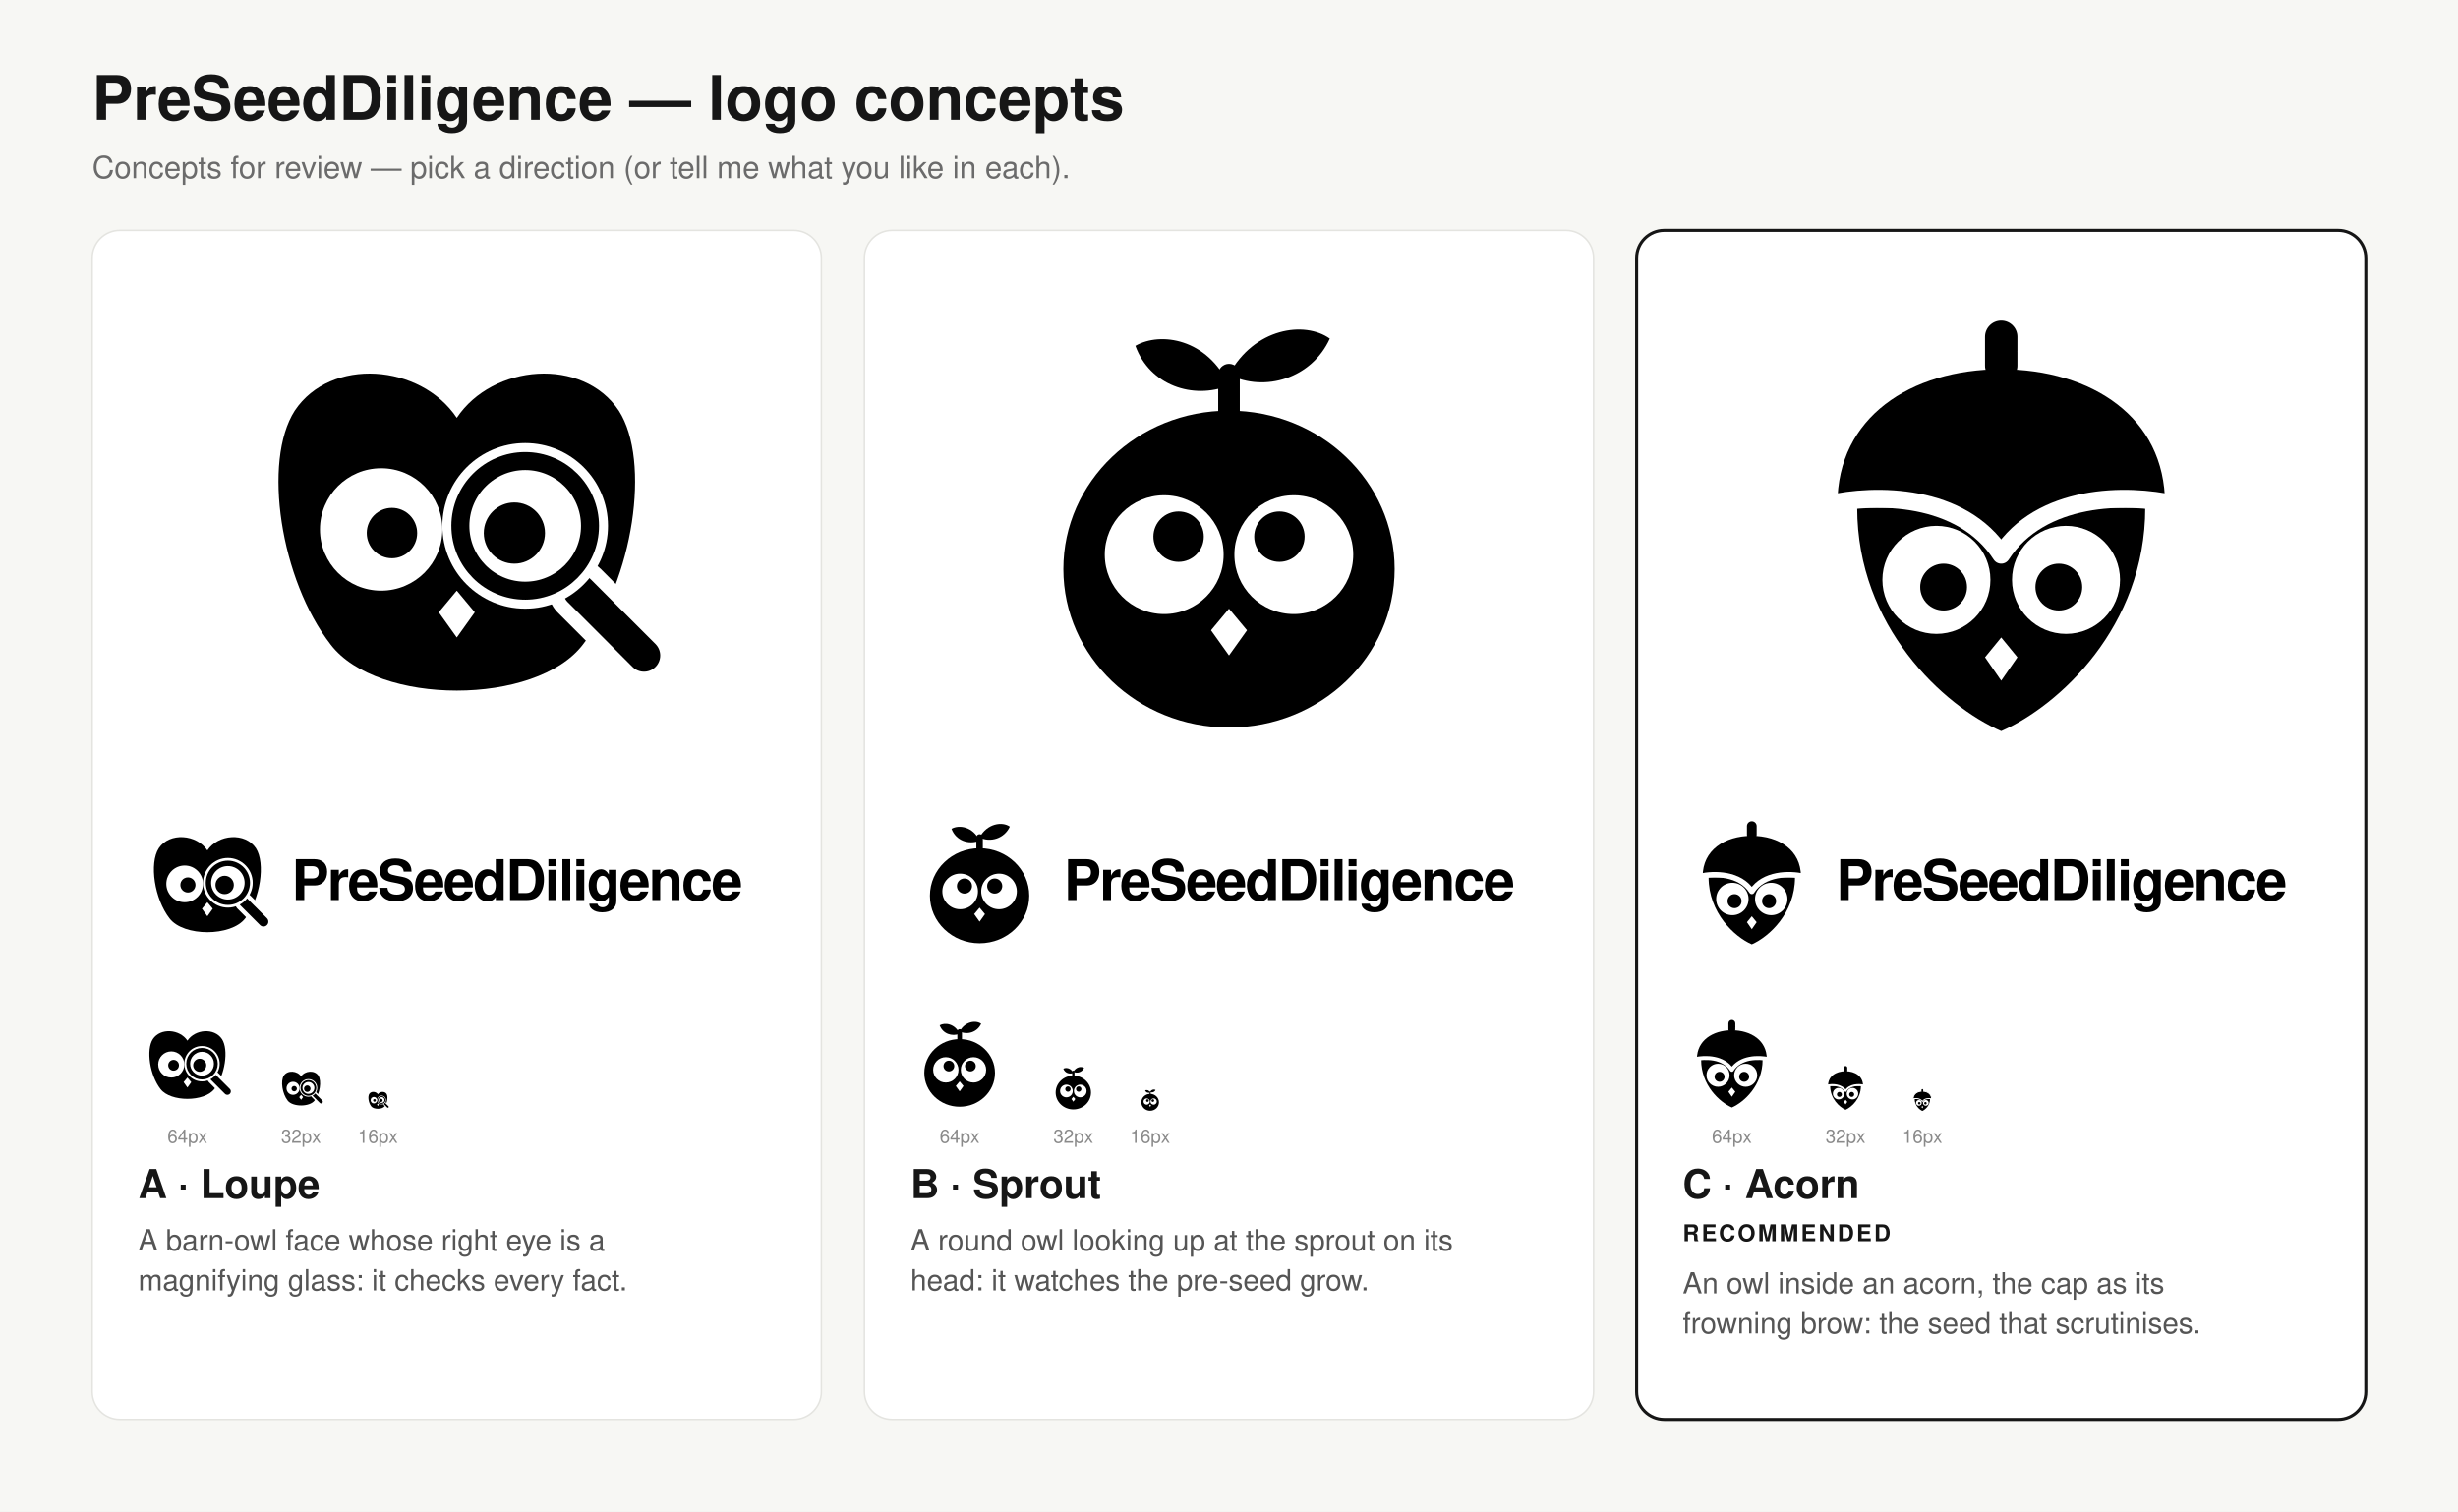
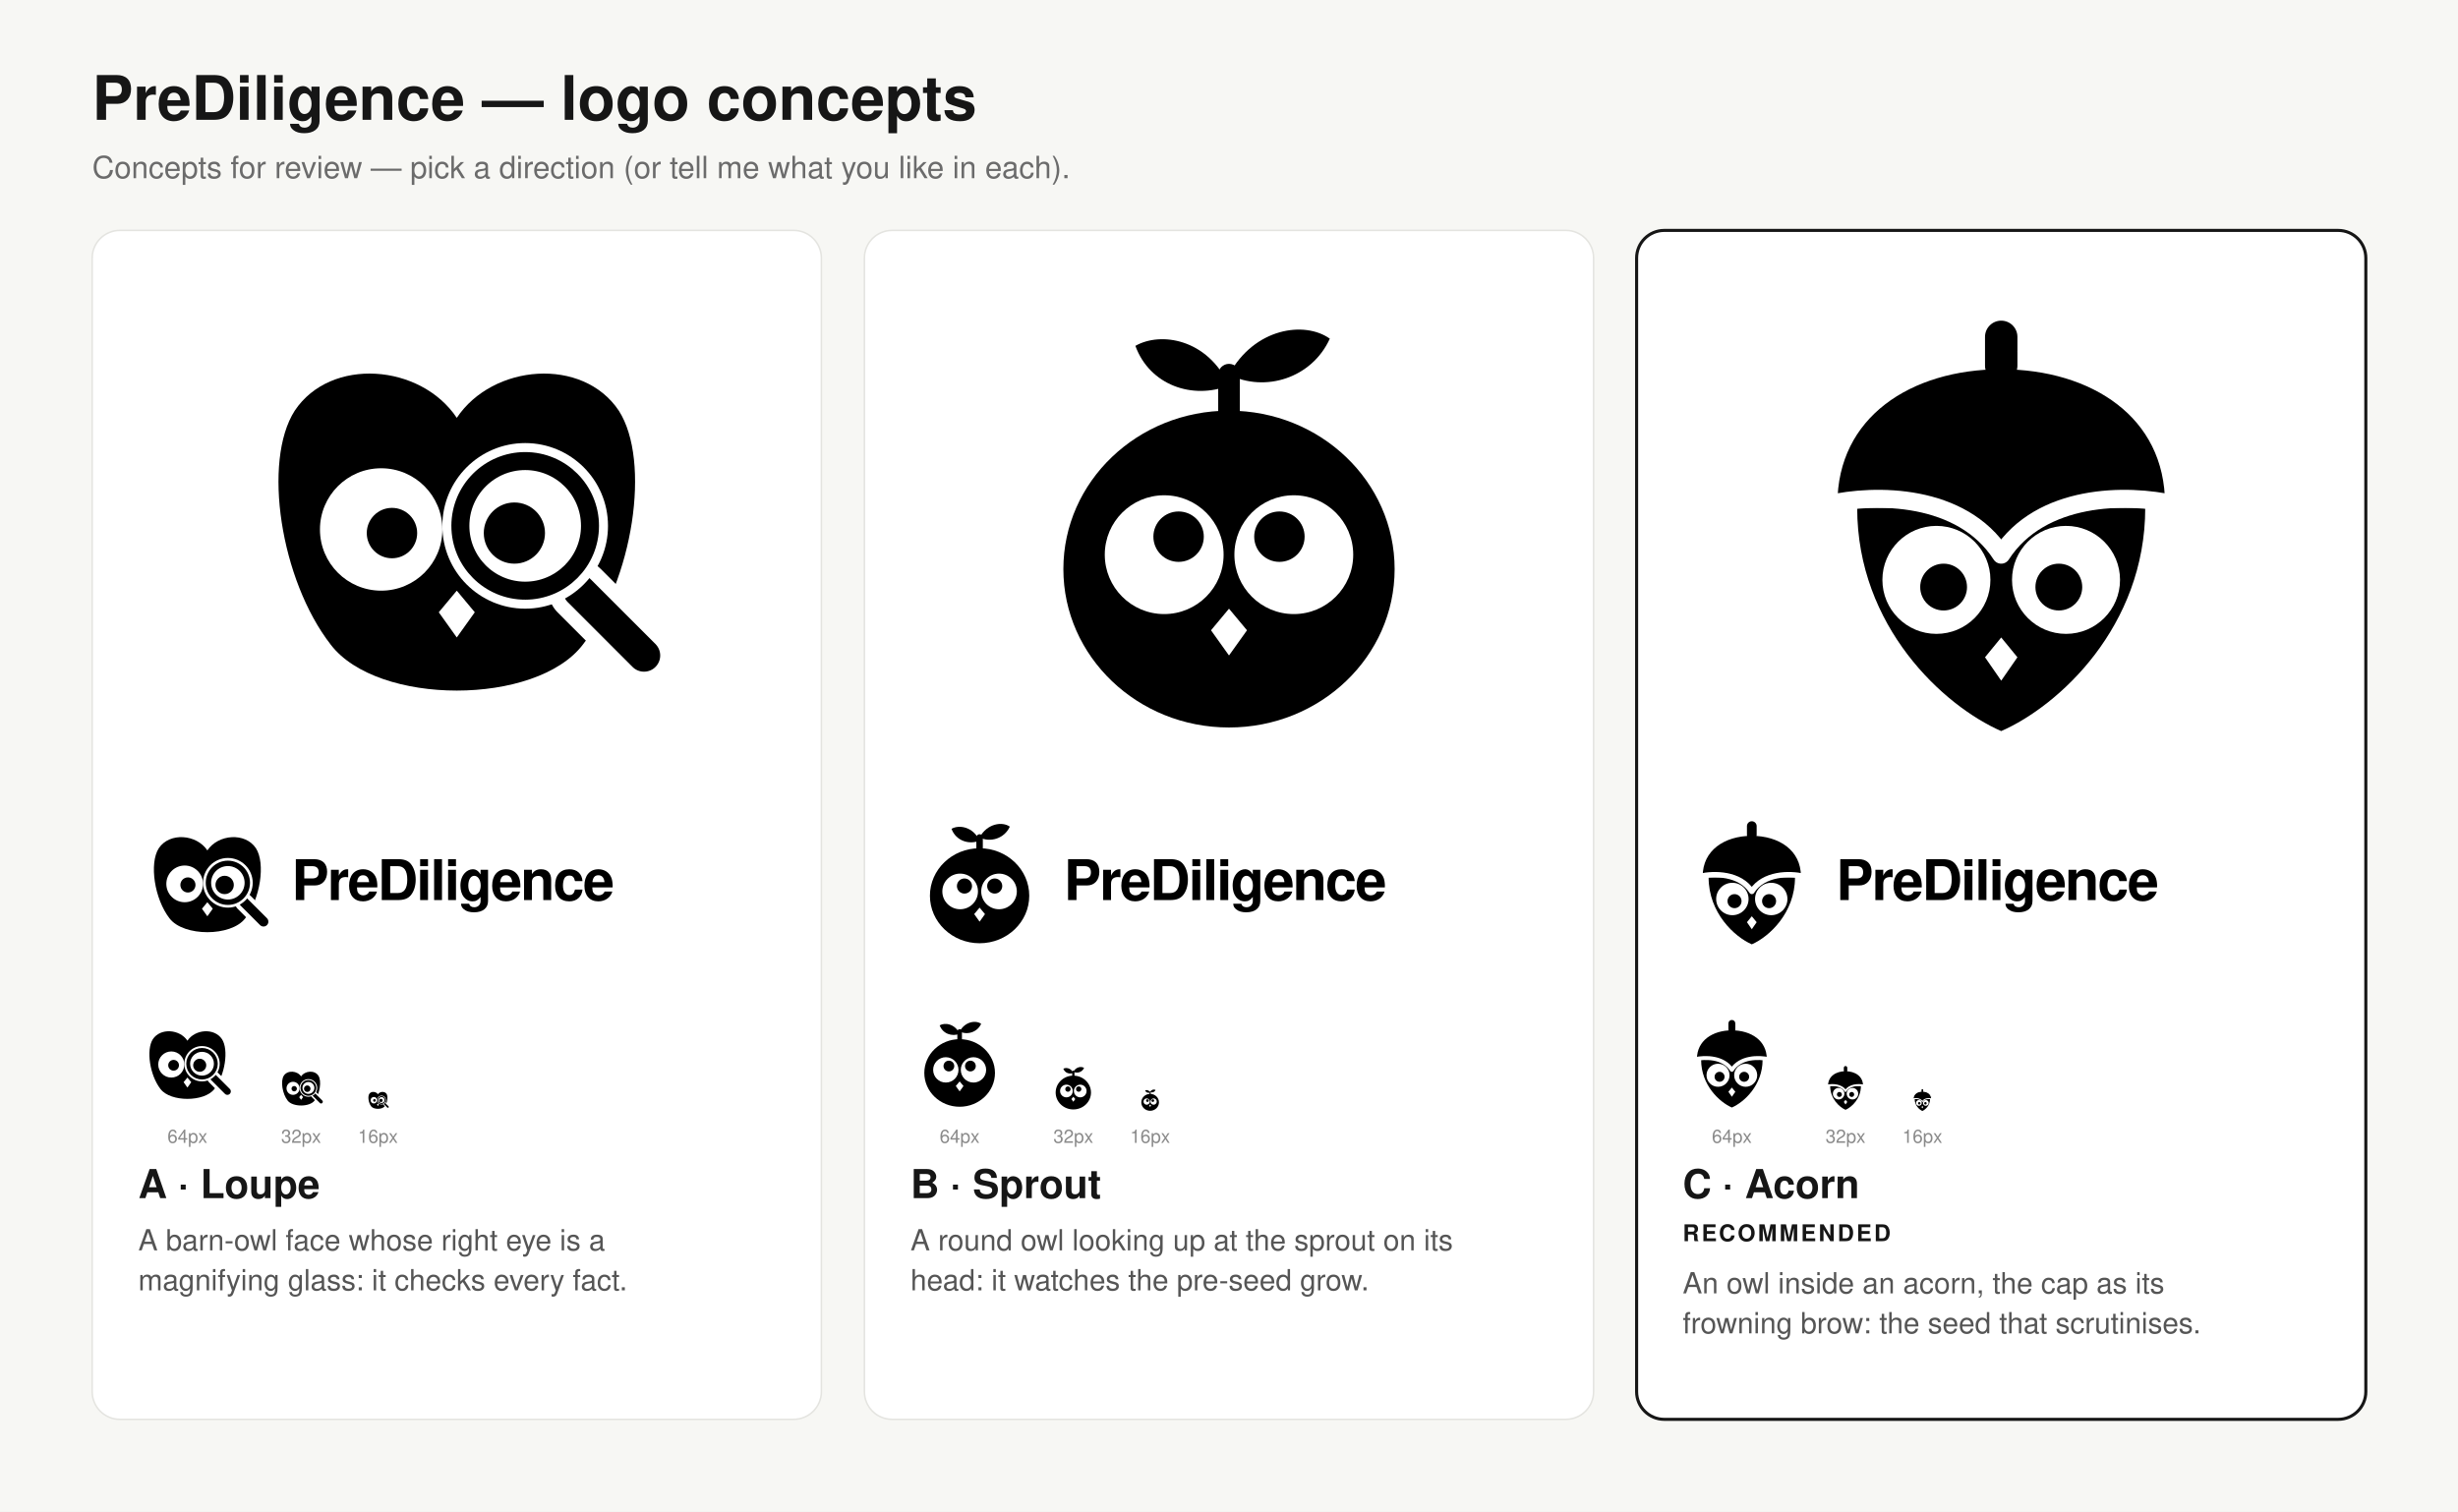
<svg xmlns="http://www.w3.org/2000/svg" width="1600" height="984" viewBox="0 0 1600 984">
  <defs>
    <filter id="grey">
      <feColorMatrix type="saturate" values="0" />
    </filter>
  </defs>
  <rect width="1600" height="984" fill="#f7f7f4" />
-   <text x="60" y="78" font-family="system-ui,-apple-system,'Segoe UI',Helvetica,Arial,sans-serif" font-size="40" font-weight="700" fill="#161616">PreSeedDiligence — logo concepts</text>
+   <text x="60" y="78" font-family="system-ui,-apple-system,'Segoe UI',Helvetica,Arial,sans-serif" font-size="40" font-weight="700" fill="#161616">PreDiligence — logo concepts</text>
  <text x="60" y="116" font-family="system-ui,-apple-system,'Segoe UI',Helvetica,Arial,sans-serif" font-size="20" fill="#6b6b6b">Concepts for review — pick a direction (or tell me what you like in each).</text>
  <rect x="60" y="150" width="474.667" height="774" rx="18" fill="#fff" stroke="#e4e4e0" stroke-width="1" />
  <g filter="url(#grey)">
    <svg viewBox="0 0 256 256" x="90" y="190" width="414.667" height="300" preserveAspectRatio="xMidYMid meet">
      <path d="M128 70 C108 40 58 36 38 66 C20 94 30 160 58 196 C84 230 172 230 198 196 C226 160 236 94 218 66 C198 36 148 40 128 70 Z" fill="#000" />
      <line x1="196" y1="166" x2="232" y2="202" stroke="#fff" stroke-width="34" stroke-linecap="round" />
      <line x1="196" y1="166" x2="232" y2="202" stroke="#000" stroke-width="18" stroke-linecap="round" />
      <circle cx="86" cy="132" r="34" fill="#fff" />
      <circle cx="92" cy="134" r="14" fill="#000" />
      <circle cx="166" cy="130" r="46" fill="#fff" />
      <circle cx="166" cy="130" r="36" fill="#fff" stroke="#000" stroke-width="10" />
      <circle cx="160" cy="134" r="17" fill="#000" />
      <path d="M128 166 L138 178 L128 192 L118 178 Z" fill="#fff" />
    </svg>
  </g>
  <g filter="url(#grey)">
    <svg viewBox="0 0 1180 256" x="90" y="514" width="414.667" height="120" preserveAspectRatio="xMidYMid meet">
      <path d="M128 70 C108 40 58 36 38 66 C20 94 30 160 58 196 C84 230 172 230 198 196 C226 160 236 94 218 66 C198 36 148 40 128 70 Z" fill="#000" />
      <line x1="196" y1="166" x2="232" y2="202" stroke="#fff" stroke-width="34" stroke-linecap="round" />
      <line x1="196" y1="166" x2="232" y2="202" stroke="#000" stroke-width="18" stroke-linecap="round" />
      <circle cx="86" cy="132" r="34" fill="#fff" />
      <circle cx="92" cy="134" r="14" fill="#000" />
      <circle cx="166" cy="130" r="46" fill="#fff" />
      <circle cx="166" cy="130" r="36" fill="#fff" stroke="#000" stroke-width="10" />
      <circle cx="160" cy="134" r="17" fill="#000" />
      <path d="M128 166 L138 178 L128 192 L118 178 Z" fill="#fff" />
-       <text x="284" y="162" font-family="Helvetica Neue, Helvetica, Arial, sans-serif" font-weight="700" font-size="104" letter-spacing="-3" fill="#000">PreSeedDiligence</text>
+       <text x="284" y="162" font-family="Helvetica Neue, Helvetica, Arial, sans-serif" font-weight="700" font-size="104" letter-spacing="-3" fill="#000">PreDiligence</text>
    </svg>
  </g>
  <g filter="url(#grey)">
    <svg viewBox="0 0 256 256" x="90" y="660" width="64" height="64" preserveAspectRatio="xMidYMid meet">
      <path d="M128 70 C108 40 58 36 38 66 C20 94 30 160 58 196 C84 230 172 230 198 196 C226 160 236 94 218 66 C198 36 148 40 128 70 Z" fill="#000" />
      <line x1="196" y1="166" x2="232" y2="202" stroke="#fff" stroke-width="34" stroke-linecap="round" />
      <line x1="196" y1="166" x2="232" y2="202" stroke="#000" stroke-width="18" stroke-linecap="round" />
      <circle cx="86" cy="132" r="34" fill="#fff" />
      <circle cx="92" cy="134" r="14" fill="#000" />
      <circle cx="166" cy="130" r="46" fill="#fff" />
      <circle cx="166" cy="130" r="36" fill="#fff" stroke="#000" stroke-width="10" />
      <circle cx="160" cy="134" r="17" fill="#000" />
      <path d="M128 166 L138 178 L128 192 L118 178 Z" fill="#fff" />
    </svg>
  </g>
  <text x="122" y="744" font-family="system-ui,-apple-system,'Segoe UI',Helvetica,Arial,sans-serif" font-size="12" fill="#8a8a8a" text-anchor="middle">64px</text>
  <g filter="url(#grey)">
    <svg viewBox="0 0 256 256" x="180" y="692" width="32" height="32" preserveAspectRatio="xMidYMid meet">
      <path d="M128 70 C108 40 58 36 38 66 C20 94 30 160 58 196 C84 230 172 230 198 196 C226 160 236 94 218 66 C198 36 148 40 128 70 Z" fill="#000" />
      <line x1="196" y1="166" x2="232" y2="202" stroke="#fff" stroke-width="34" stroke-linecap="round" />
      <line x1="196" y1="166" x2="232" y2="202" stroke="#000" stroke-width="18" stroke-linecap="round" />
      <circle cx="86" cy="132" r="34" fill="#fff" />
      <circle cx="92" cy="134" r="14" fill="#000" />
      <circle cx="166" cy="130" r="46" fill="#fff" />
      <circle cx="166" cy="130" r="36" fill="#fff" stroke="#000" stroke-width="10" />
      <circle cx="160" cy="134" r="17" fill="#000" />
      <path d="M128 166 L138 178 L128 192 L118 178 Z" fill="#fff" />
    </svg>
  </g>
  <text x="196" y="744" font-family="system-ui,-apple-system,'Segoe UI',Helvetica,Arial,sans-serif" font-size="12" fill="#8a8a8a" text-anchor="middle">32px</text>
  <g filter="url(#grey)">
    <svg viewBox="0 0 256 256" x="238" y="708" width="16" height="16" preserveAspectRatio="xMidYMid meet">
      <path d="M128 70 C108 40 58 36 38 66 C20 94 30 160 58 196 C84 230 172 230 198 196 C226 160 236 94 218 66 C198 36 148 40 128 70 Z" fill="#000" />
      <line x1="196" y1="166" x2="232" y2="202" stroke="#fff" stroke-width="34" stroke-linecap="round" />
      <line x1="196" y1="166" x2="232" y2="202" stroke="#000" stroke-width="18" stroke-linecap="round" />
      <circle cx="86" cy="132" r="34" fill="#fff" />
      <circle cx="92" cy="134" r="14" fill="#000" />
      <circle cx="166" cy="130" r="46" fill="#fff" />
      <circle cx="166" cy="130" r="36" fill="#fff" stroke="#000" stroke-width="10" />
      <circle cx="160" cy="134" r="17" fill="#000" />
      <path d="M128 166 L138 178 L128 192 L118 178 Z" fill="#fff" />
    </svg>
  </g>
  <text x="246" y="744" font-family="system-ui,-apple-system,'Segoe UI',Helvetica,Arial,sans-serif" font-size="12" fill="#8a8a8a" text-anchor="middle">16px</text>
  <text x="90.0" y="780" font-family="system-ui,-apple-system,'Segoe UI',Helvetica,Arial,sans-serif" font-size="26" font-weight="700" fill="#161616">A · Loupe</text>
  <text x="90.0" y="814" font-family="system-ui,-apple-system,'Segoe UI',Helvetica,Arial,sans-serif" font-size="19" fill="#555">A barn-owl face whose right eye is a</text>
  <text x="90.0" y="840" font-family="system-ui,-apple-system,'Segoe UI',Helvetica,Arial,sans-serif" font-size="19" fill="#555">magnifying glass: it checks every fact.</text>
  <rect x="562.667" y="150" width="474.667" height="774" rx="18" fill="#fff" stroke="#e4e4e0" stroke-width="1" />
  <g filter="url(#grey)">
    <svg viewBox="0 0 256 256" x="592.667" y="190" width="414.667" height="300" preserveAspectRatio="xMidYMid meet">
      <rect x="122" y="40" width="12" height="34" rx="6" fill="#000" />
      <path d="M128 52 C116 26 90 22 76 30 C84 52 108 60 128 52 Z" fill="#000" />
      <path d="M128 46 C142 20 170 16 184 26 C174 48 148 56 128 46 Z" fill="#000" />
      <ellipse cx="128" cy="154" rx="92" ry="88" fill="#000" />
      <circle cx="92" cy="146" r="33" fill="#fff" />
      <circle cx="164" cy="146" r="33" fill="#fff" />
      <circle cx="100" cy="136" r="14" fill="#000" />
      <circle cx="156" cy="136" r="14" fill="#000" />
      <path d="M128 176 L138 188 L128 202 L118 188 Z" fill="#fff" />
    </svg>
  </g>
  <g filter="url(#grey)">
    <svg viewBox="0 0 1180 256" x="592.667" y="514" width="414.667" height="120" preserveAspectRatio="xMidYMid meet">
      <rect x="122" y="40" width="12" height="34" rx="6" fill="#000" />
      <path d="M128 52 C116 26 90 22 76 30 C84 52 108 60 128 52 Z" fill="#000" />
      <path d="M128 46 C142 20 170 16 184 26 C174 48 148 56 128 46 Z" fill="#000" />
      <ellipse cx="128" cy="154" rx="92" ry="88" fill="#000" />
      <circle cx="92" cy="146" r="33" fill="#fff" />
      <circle cx="164" cy="146" r="33" fill="#fff" />
      <circle cx="100" cy="136" r="14" fill="#000" />
      <circle cx="156" cy="136" r="14" fill="#000" />
      <path d="M128 176 L138 188 L128 202 L118 188 Z" fill="#fff" />
-       <text x="284" y="162" font-family="Helvetica Neue, Helvetica, Arial, sans-serif" font-weight="700" font-size="104" letter-spacing="-3" fill="#000">PreSeedDiligence</text>
+       <text x="284" y="162" font-family="Helvetica Neue, Helvetica, Arial, sans-serif" font-weight="700" font-size="104" letter-spacing="-3" fill="#000">PreDiligence</text>
    </svg>
  </g>
  <g filter="url(#grey)">
    <svg viewBox="0 0 256 256" x="592.667" y="660" width="64" height="64" preserveAspectRatio="xMidYMid meet">
      <rect x="122" y="40" width="12" height="34" rx="6" fill="#000" />
      <path d="M128 52 C116 26 90 22 76 30 C84 52 108 60 128 52 Z" fill="#000" />
      <path d="M128 46 C142 20 170 16 184 26 C174 48 148 56 128 46 Z" fill="#000" />
      <ellipse cx="128" cy="154" rx="92" ry="88" fill="#000" />
      <circle cx="92" cy="146" r="33" fill="#fff" />
      <circle cx="164" cy="146" r="33" fill="#fff" />
      <circle cx="100" cy="136" r="14" fill="#000" />
      <circle cx="156" cy="136" r="14" fill="#000" />
      <path d="M128 176 L138 188 L128 202 L118 188 Z" fill="#fff" />
    </svg>
  </g>
  <text x="624.667" y="744" font-family="system-ui,-apple-system,'Segoe UI',Helvetica,Arial,sans-serif" font-size="12" fill="#8a8a8a" text-anchor="middle">64px</text>
  <g filter="url(#grey)">
    <svg viewBox="0 0 256 256" x="682.667" y="692" width="32" height="32" preserveAspectRatio="xMidYMid meet">
      <rect x="122" y="40" width="12" height="34" rx="6" fill="#000" />
      <path d="M128 52 C116 26 90 22 76 30 C84 52 108 60 128 52 Z" fill="#000" />
      <path d="M128 46 C142 20 170 16 184 26 C174 48 148 56 128 46 Z" fill="#000" />
      <ellipse cx="128" cy="154" rx="92" ry="88" fill="#000" />
      <circle cx="92" cy="146" r="33" fill="#fff" />
      <circle cx="164" cy="146" r="33" fill="#fff" />
      <circle cx="100" cy="136" r="14" fill="#000" />
      <circle cx="156" cy="136" r="14" fill="#000" />
      <path d="M128 176 L138 188 L128 202 L118 188 Z" fill="#fff" />
    </svg>
  </g>
  <text x="698.667" y="744" font-family="system-ui,-apple-system,'Segoe UI',Helvetica,Arial,sans-serif" font-size="12" fill="#8a8a8a" text-anchor="middle">32px</text>
  <g filter="url(#grey)">
    <svg viewBox="0 0 256 256" x="740.667" y="708" width="16" height="16" preserveAspectRatio="xMidYMid meet">
      <rect x="122" y="40" width="12" height="34" rx="6" fill="#000" />
      <path d="M128 52 C116 26 90 22 76 30 C84 52 108 60 128 52 Z" fill="#000" />
      <path d="M128 46 C142 20 170 16 184 26 C174 48 148 56 128 46 Z" fill="#000" />
      <ellipse cx="128" cy="154" rx="92" ry="88" fill="#000" />
      <circle cx="92" cy="146" r="33" fill="#fff" />
      <circle cx="164" cy="146" r="33" fill="#fff" />
      <circle cx="100" cy="136" r="14" fill="#000" />
      <circle cx="156" cy="136" r="14" fill="#000" />
      <path d="M128 176 L138 188 L128 202 L118 188 Z" fill="#fff" />
    </svg>
  </g>
  <text x="748.667" y="744" font-family="system-ui,-apple-system,'Segoe UI',Helvetica,Arial,sans-serif" font-size="12" fill="#8a8a8a" text-anchor="middle">16px</text>
  <text x="592.667" y="780" font-family="system-ui,-apple-system,'Segoe UI',Helvetica,Arial,sans-serif" font-size="26" font-weight="700" fill="#161616">B · Sprout</text>
  <text x="592.667" y="814" font-family="system-ui,-apple-system,'Segoe UI',Helvetica,Arial,sans-serif" font-size="19" fill="#555">A round owl looking up at the sprout on its</text>
  <text x="592.667" y="840" font-family="system-ui,-apple-system,'Segoe UI',Helvetica,Arial,sans-serif" font-size="19" fill="#555">head: it watches the pre-seed grow.</text>
  <rect x="1065.33" y="150" width="474.667" height="774" rx="18" fill="#fff" stroke="#161616" stroke-width="2" />
  <g filter="url(#grey)">
    <svg viewBox="0 0 256 256" x="1095.33" y="190" width="414.667" height="300" preserveAspectRatio="xMidYMid meet">
      <path d="M48 120 C48 186 96 230 128 244 C160 230 208 186 208 120 Z" fill="#000" />
      <circle cx="92" cy="160" r="30" fill="#fff" />
      <circle cx="164" cy="160" r="30" fill="#fff" />
      <circle cx="96" cy="164" r="13" fill="#000" />
      <circle cx="160" cy="164" r="13" fill="#000" />
      <path d="M128 192 L137 203 L128 216 L119 203 Z" fill="#fff" />
      <path d="M32 118 C32 66 76 38 128 38 C180 38 224 66 224 118 C198 112 150 112 128 146 C106 112 58 112 32 118 Z" fill="#000" stroke="#fff" stroke-width="10" stroke-linejoin="round" />
      <rect x="119" y="16" width="18" height="34" rx="9" fill="#000" />
    </svg>
  </g>
  <g filter="url(#grey)">
    <svg viewBox="0 0 1180 256" x="1095.33" y="514" width="414.667" height="120" preserveAspectRatio="xMidYMid meet">
      <path d="M48 120 C48 186 96 230 128 244 C160 230 208 186 208 120 Z" fill="#000" />
      <circle cx="92" cy="160" r="30" fill="#fff" />
      <circle cx="164" cy="160" r="30" fill="#fff" />
      <circle cx="96" cy="164" r="13" fill="#000" />
      <circle cx="160" cy="164" r="13" fill="#000" />
      <path d="M128 192 L137 203 L128 216 L119 203 Z" fill="#fff" />
      <path d="M32 118 C32 66 76 38 128 38 C180 38 224 66 224 118 C198 112 150 112 128 146 C106 112 58 112 32 118 Z" fill="#000" stroke="#fff" stroke-width="10" stroke-linejoin="round" />
      <rect x="119" y="16" width="18" height="34" rx="9" fill="#000" />
-       <text x="284" y="162" font-family="Helvetica Neue, Helvetica, Arial, sans-serif" font-weight="700" font-size="104" letter-spacing="-3" fill="#000">PreSeedDiligence</text>
+       <text x="284" y="162" font-family="Helvetica Neue, Helvetica, Arial, sans-serif" font-weight="700" font-size="104" letter-spacing="-3" fill="#000">PreDiligence</text>
    </svg>
  </g>
  <g filter="url(#grey)">
    <svg viewBox="0 0 256 256" x="1095.33" y="660" width="64" height="64" preserveAspectRatio="xMidYMid meet">
      <path d="M48 120 C48 186 96 230 128 244 C160 230 208 186 208 120 Z" fill="#000" />
      <circle cx="92" cy="160" r="30" fill="#fff" />
      <circle cx="164" cy="160" r="30" fill="#fff" />
      <circle cx="96" cy="164" r="13" fill="#000" />
      <circle cx="160" cy="164" r="13" fill="#000" />
      <path d="M128 192 L137 203 L128 216 L119 203 Z" fill="#fff" />
      <path d="M32 118 C32 66 76 38 128 38 C180 38 224 66 224 118 C198 112 150 112 128 146 C106 112 58 112 32 118 Z" fill="#000" stroke="#fff" stroke-width="10" stroke-linejoin="round" />
      <rect x="119" y="16" width="18" height="34" rx="9" fill="#000" />
    </svg>
  </g>
  <text x="1127.33" y="744" font-family="system-ui,-apple-system,'Segoe UI',Helvetica,Arial,sans-serif" font-size="12" fill="#8a8a8a" text-anchor="middle">64px</text>
  <g filter="url(#grey)">
    <svg viewBox="0 0 256 256" x="1185.33" y="692" width="32" height="32" preserveAspectRatio="xMidYMid meet">
      <path d="M48 120 C48 186 96 230 128 244 C160 230 208 186 208 120 Z" fill="#000" />
      <circle cx="92" cy="160" r="30" fill="#fff" />
      <circle cx="164" cy="160" r="30" fill="#fff" />
      <circle cx="96" cy="164" r="13" fill="#000" />
      <circle cx="160" cy="164" r="13" fill="#000" />
      <path d="M128 192 L137 203 L128 216 L119 203 Z" fill="#fff" />
      <path d="M32 118 C32 66 76 38 128 38 C180 38 224 66 224 118 C198 112 150 112 128 146 C106 112 58 112 32 118 Z" fill="#000" stroke="#fff" stroke-width="10" stroke-linejoin="round" />
      <rect x="119" y="16" width="18" height="34" rx="9" fill="#000" />
    </svg>
  </g>
  <text x="1201.33" y="744" font-family="system-ui,-apple-system,'Segoe UI',Helvetica,Arial,sans-serif" font-size="12" fill="#8a8a8a" text-anchor="middle">32px</text>
  <g filter="url(#grey)">
    <svg viewBox="0 0 256 256" x="1243.33" y="708" width="16" height="16" preserveAspectRatio="xMidYMid meet">
      <path d="M48 120 C48 186 96 230 128 244 C160 230 208 186 208 120 Z" fill="#000" />
      <circle cx="92" cy="160" r="30" fill="#fff" />
      <circle cx="164" cy="160" r="30" fill="#fff" />
      <circle cx="96" cy="164" r="13" fill="#000" />
      <circle cx="160" cy="164" r="13" fill="#000" />
      <path d="M128 192 L137 203 L128 216 L119 203 Z" fill="#fff" />
      <path d="M32 118 C32 66 76 38 128 38 C180 38 224 66 224 118 C198 112 150 112 128 146 C106 112 58 112 32 118 Z" fill="#000" stroke="#fff" stroke-width="10" stroke-linejoin="round" />
      <rect x="119" y="16" width="18" height="34" rx="9" fill="#000" />
    </svg>
  </g>
  <text x="1251.33" y="744" font-family="system-ui,-apple-system,'Segoe UI',Helvetica,Arial,sans-serif" font-size="12" fill="#8a8a8a" text-anchor="middle">16px</text>
  <text x="1095.333" y="780" font-family="system-ui,-apple-system,'Segoe UI',Helvetica,Arial,sans-serif" font-size="26" font-weight="700" fill="#161616">C · Acorn</text>
  <text x="1095.333" y="808" font-family="system-ui,-apple-system,'Segoe UI',Helvetica,Arial,sans-serif" font-size="15" font-weight="700" fill="#161616" letter-spacing="1.5">RECOMMENDED</text>
  <text x="1095.333" y="842" font-family="system-ui,-apple-system,'Segoe UI',Helvetica,Arial,sans-serif" font-size="19" fill="#555">An owl inside an acorn, the cap as its</text>
  <text x="1095.333" y="868" font-family="system-ui,-apple-system,'Segoe UI',Helvetica,Arial,sans-serif" font-size="19" fill="#555">frowning brow: the seed that scrutinises.</text>
</svg>
